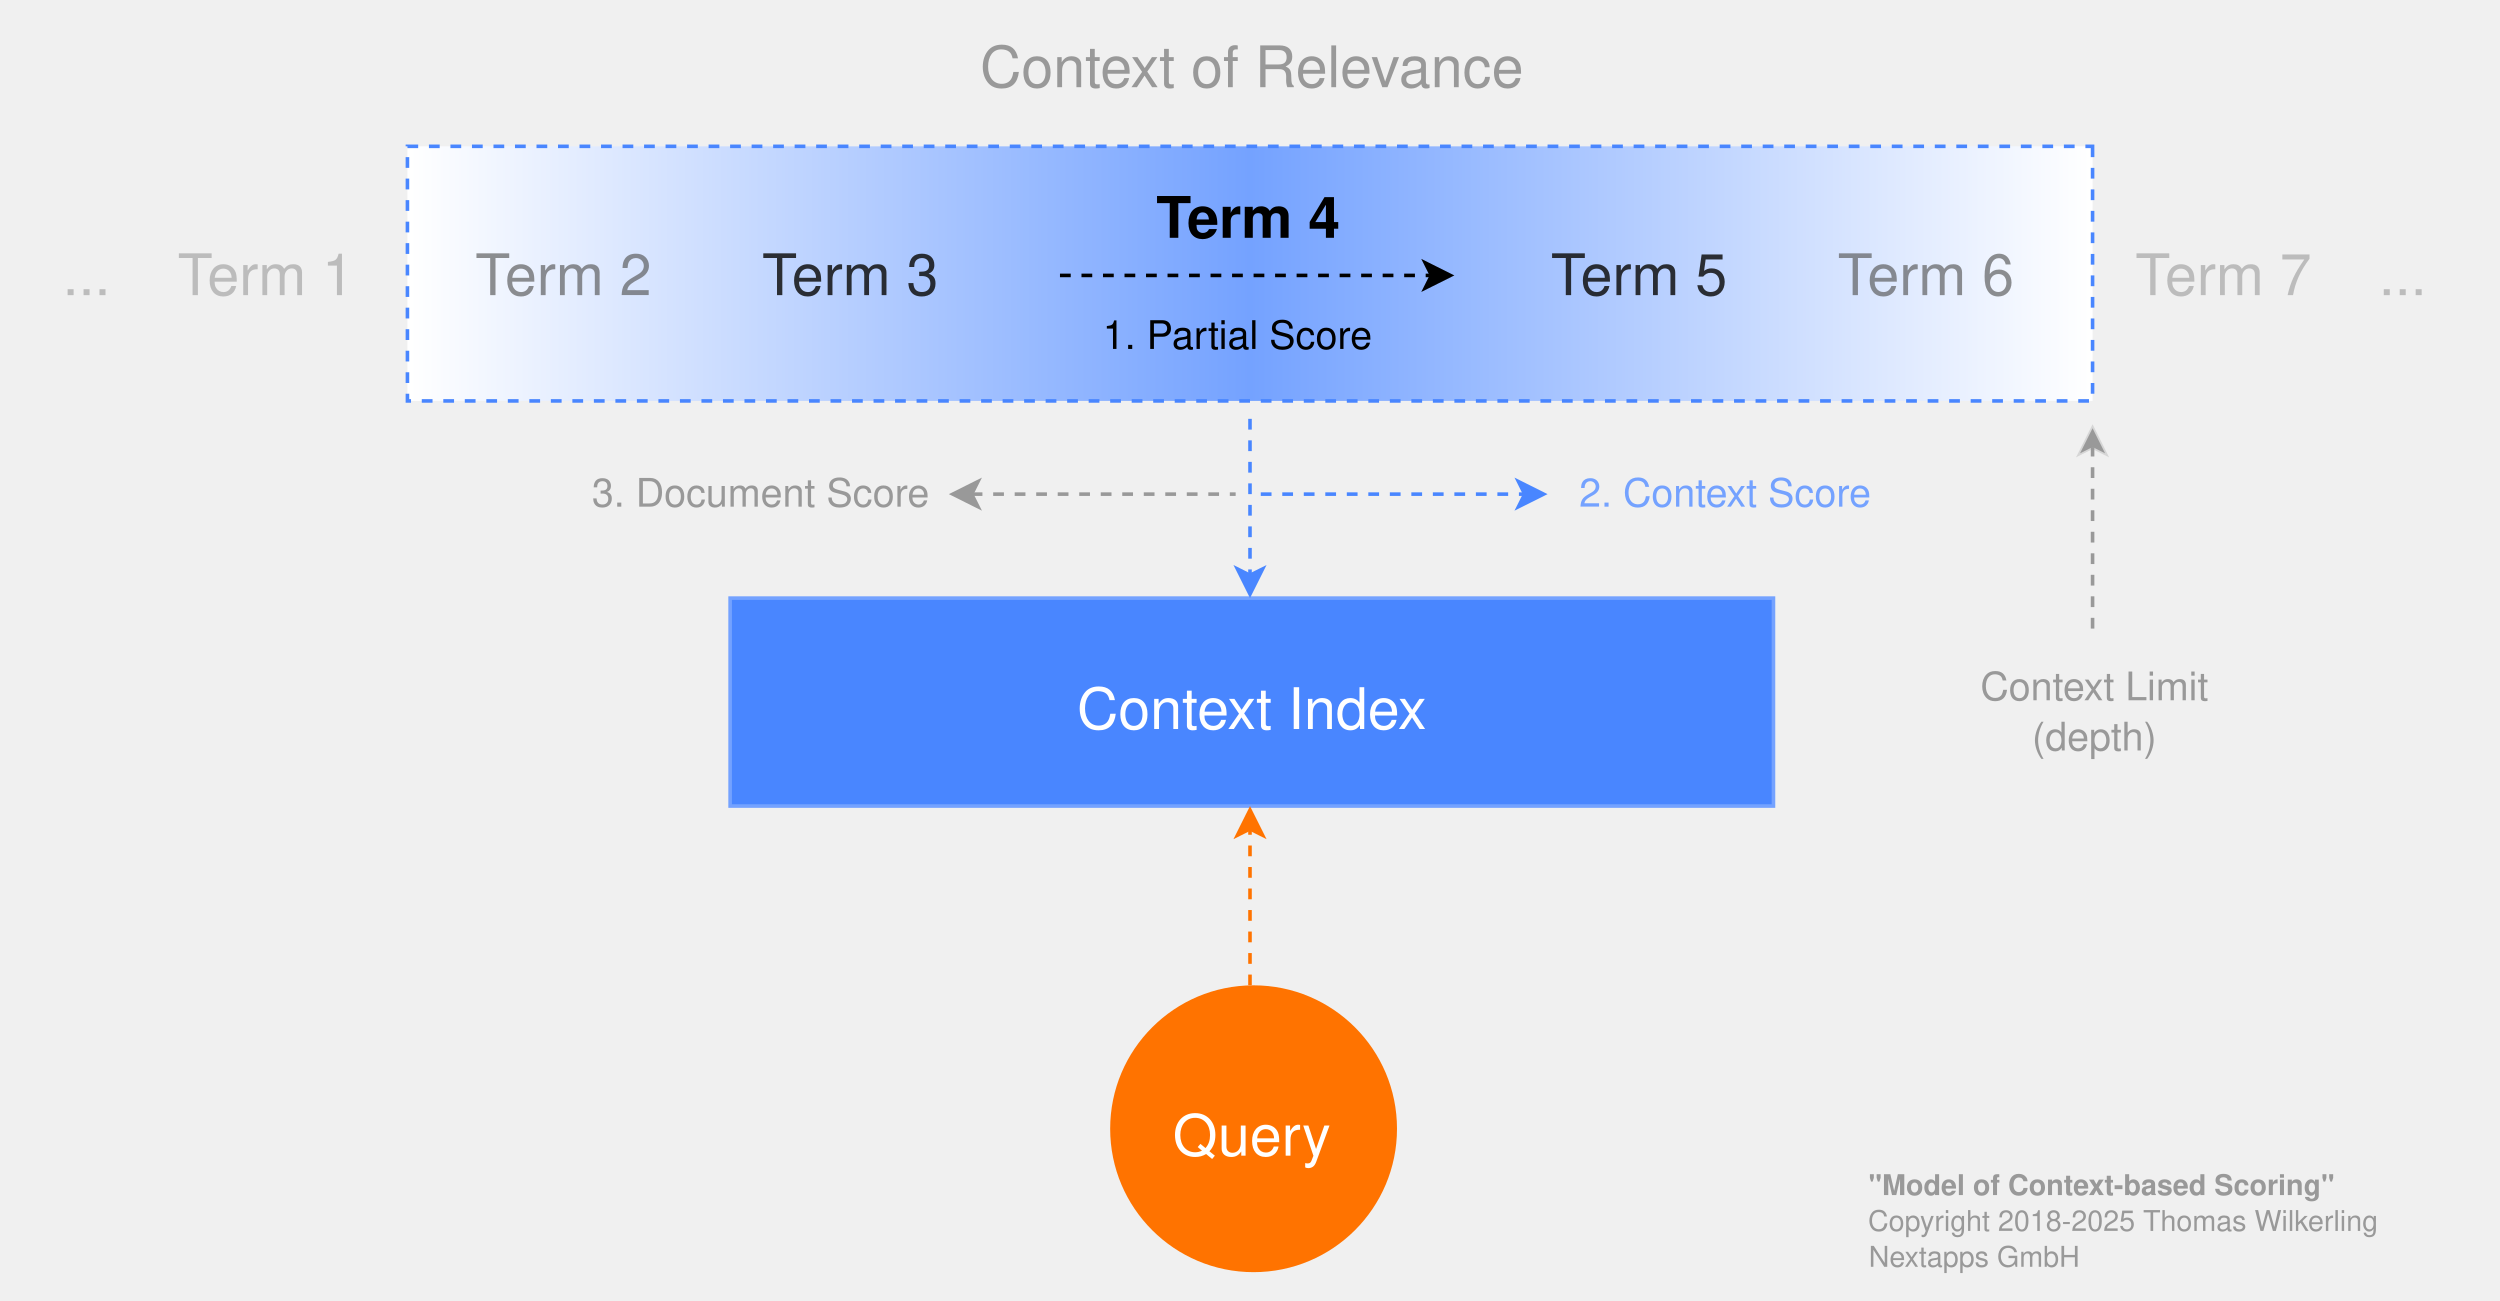
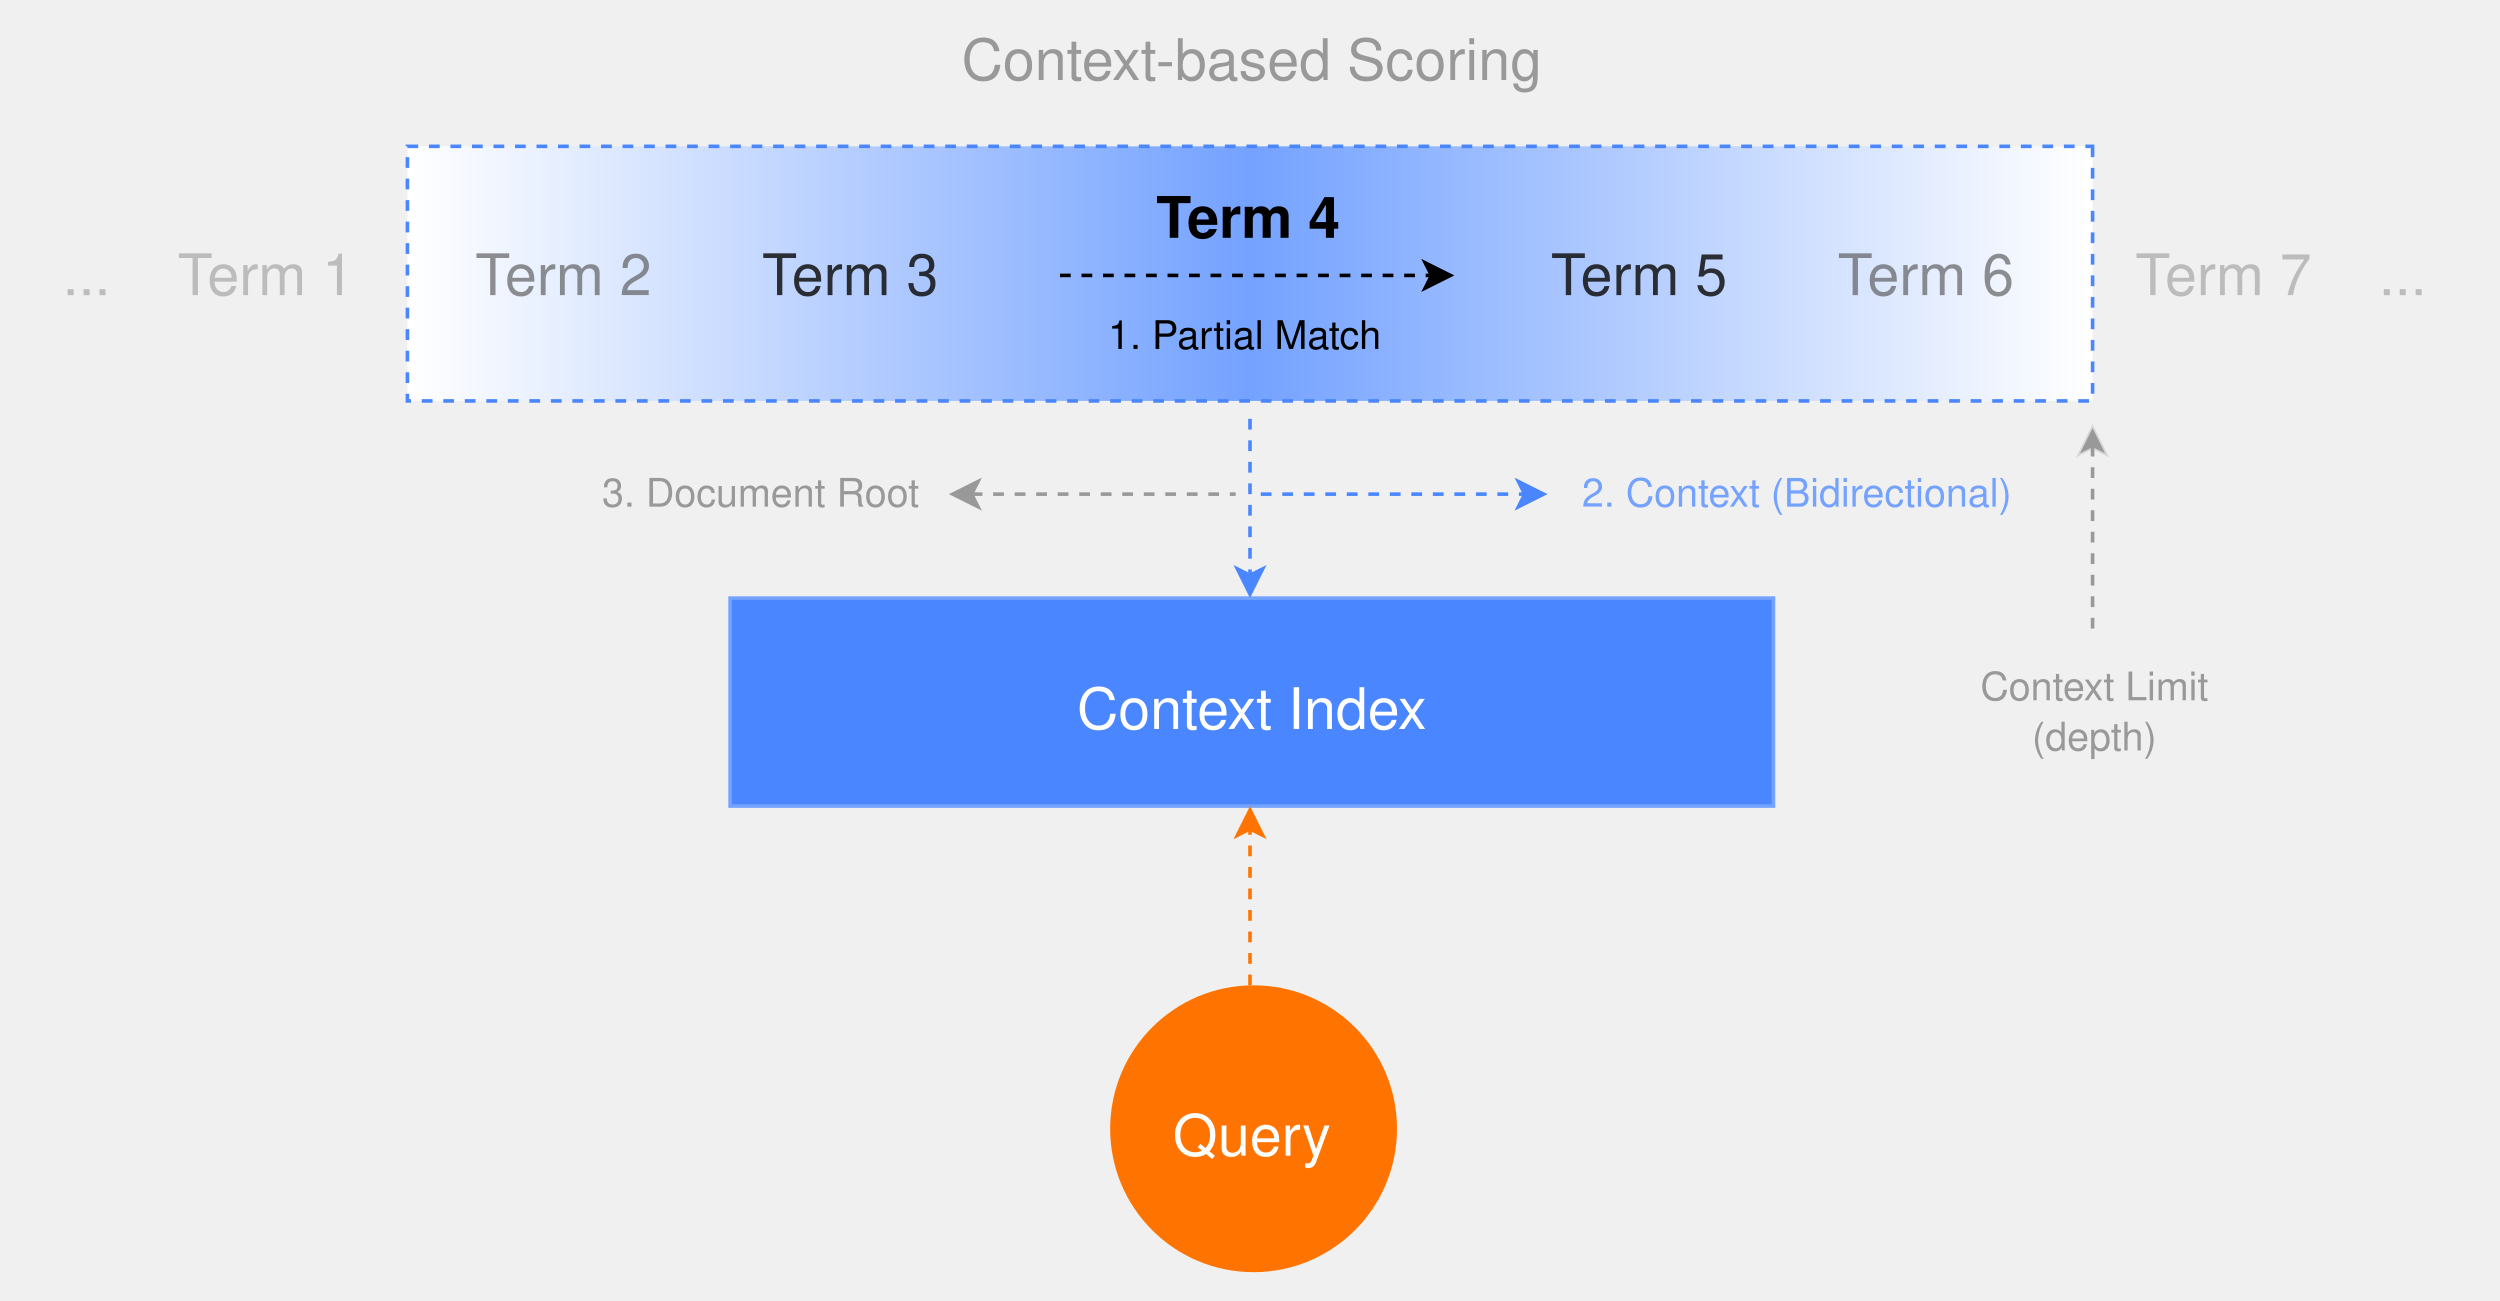
<svg xmlns="http://www.w3.org/2000/svg" width="767px" height="399px" version="1.1">
  <defs>
    <linearGradient x1="0%" y1="0%" x2="0%" y2="100%" id="mx-gradient">
      <stop offset="0%" style="stop-color:#ffffff" />
      <stop offset="50%" style="stop-color:#74a2ff" />
      <stop offset="100%" style="stop-color:#ffffff" />
    </linearGradient>
  </defs>
  <g transform="translate(-40,-20) scale(1.1)">
    <rect x="231" y="-259" width="71" height="470" fill="url(#mx-gradient)" stroke="#4986ff" stroke-dasharray="3 3" transform="rotate(90,266.5,94.5)" pointer-events="none" />
    <g transform="translate(357.5,68.5)">
      <text x="27" y="16" fill="#000" text-anchor="middle" font-size="16px" font-family="Helvetica" font-weight="bold">Term 4
            </text>
    </g>
    <rect x="240" y="185" width="291" height="58" fill="#4986ff" stroke="#74a2ff" pointer-events="none" />
    <g transform="translate(325.5,205.5)">
      <text x="60" y="16" fill="#FFFFFF" text-anchor="middle" font-size="16px" font-family="Helvetica">Context Index
            </text>
    </g>
    <path d="M 385 135 L 385 178.63" fill="none" stroke="#4986ff" stroke-miterlimit="10" stroke-dasharray="3 3" pointer-events="none" />
    <path d="M 385 183.88 L 381.5 176.88 L 385 178.63 L 388.5 176.88 Z" fill="#4986ff" stroke="#4986ff" stroke-miterlimit="10" pointer-events="none" />
    <g transform="translate(308.5,26.5)">
-       <text x="77" y="16" fill="#999" text-anchor="middle" font-size="16px" font-family="Helvetica">Context of Relevance
+       <text x="77" y="14" fill="#999" text-anchor="middle" font-size="16px" font-family="Helvetica">Context-based Scoring
            </text>
    </g>
    <path d="M 385 293 L 385 249.37" fill="none" stroke="#ff7300" stroke-miterlimit="10" stroke-dasharray="3 3" pointer-events="none" />
    <path d="M 385 244.12 L 388.5 251.12 L 385 249.37 L 381.5 251.12 Z" fill="#ff7300" stroke="#ff7300" stroke-miterlimit="10" pointer-events="none" />
    <ellipse cx="386" cy="333" rx="40" ry="40" fill="#ff7300" pointer-events="none" />
    <g transform="translate(363.5,324.5)">
      <text x="22" y="16" fill="#fff" text-anchor="middle" font-size="16px" font-family="Helvetica">Query
            </text>
    </g>
    <path d="M 388 156 L 461.63 156" fill="none" stroke="#4986ff" stroke-miterlimit="10" stroke-dasharray="3 3" pointer-events="none" />
    <path d="M 466.88 156 L 459.88 159.5 L 461.63 156 L 459.88 152.5 Z" fill="#4986ff" stroke="#4986ff" stroke-miterlimit="10" pointer-events="none" />
    <g transform="translate(476.5,149.5)">
-       <text x="41" y="10" fill="#74a2ff" text-anchor="middle" font-size="11px" font-family="Helvetica">2. Context Score
+       <text x="61" y="10" fill="#74a2ff" text-anchor="middle" font-size="11px" font-family="Helvetica">2. Context (Bidirectional)
            </text>
    </g>
    <path d="M 332 95 L 435.63 95" fill="none" stroke="#000" stroke-miterlimit="10" stroke-dasharray="3 3" pointer-events="none" />
    <path d="M 440.88 95 L 433.88 98.5 L 435.63 95 L 433.88 91.5 Z" fill="#000" stroke="#000" stroke-miterlimit="10" pointer-events="none" />
    <g transform="translate(345.5,104.5)">
-       <text x="36" y="11" fill="#000" text-anchor="middle" font-size="11px" font-family="Helvetica">1. Partial Score
+       <text x="38" y="11" fill="#000" text-anchor="middle" font-size="11px" font-family="Helvetica">1. Partial Match
            </text>
    </g>
    <path d="M 379 100 L 379 100" fill="none" stroke="#000000" stroke-miterlimit="10" stroke-dasharray="3 3" pointer-events="none" />
    <path d="M 379 100 L 379 100 L 379 100 L 379 100 Z" fill="#000000" stroke="#000000" stroke-miterlimit="10" pointer-events="none" />
    <path d="M 385 87 L 385 87" fill="none" stroke="#000000" stroke-miterlimit="10" stroke-dasharray="3 3" pointer-events="none" />
    <path d="M 385 87 L 385 87 L 385 87 L 385 87 Z" fill="#000000" stroke="#000000" stroke-miterlimit="10" pointer-events="none" />
    <path d="M 620 193.5 L 620 142.87" fill="none" stroke="#999" stroke-miterlimit="10" stroke-dasharray="3 3" pointer-events="none" />
    <path d="M 620 137.62 L 623.5 144.62 L 620 142.87 L 616.5 144.62 Z" fill="#999" stroke="#999" stroke-opacity="0.3" stroke-miterlimit="10" pointer-events="none" />
    <g transform="translate(579.5,204.5)">
      <text x="41" y="9" fill="#999999" text-anchor="middle" font-size="11px" font-family="Helvetica">Context Limit
            </text>
      <text x="41" y="23" fill="#999999" text-anchor="middle" font-size="11px" font-family="Helvetica">(depth)
            </text>
    </g>
    <path d="M 307.37 156 L 381 156" fill="none" stroke="#999999" stroke-miterlimit="10" stroke-dasharray="3 3" pointer-events="none" />
    <path d="M 302.12 156 L 309.12 152.5 L 307.37 156 L 309.12 159.5 Z" fill="#999999" stroke="#999999" stroke-miterlimit="10" pointer-events="none" />
    <g transform="translate(200.5,149.5)">
-       <text x="48" y="10" fill="#999999" text-anchor="middle" font-size="11px" font-family="Helvetica">3. Document Score
-             </text>
-     </g>
-     <g transform="translate(557.5,344.5)">
-       <text x="65" y="7" fill="#999999" text-anchor="middle" font-size="8px" font-weight="700" font-family="Helvetica">"Model of Context-based Scoring"
-             </text>
-       <text x="71" y="17" fill="#999999" text-anchor="middle" font-size="8px" font-weight="400" font-family="Helvetica">Copyright 2018-2025 Thomas Wilkerling
-             </text>
-       <text x="29.5" y="27" fill="#999999" text-anchor="middle" font-size="8px" font-weight="400" font-family="Helvetica">Nextapps GmbH
+       <text x="48" y="10" fill="#999999" text-anchor="middle" font-size="11px" font-family="Helvetica">3. Document Root
            </text>
    </g>
    <g opacity="0.65" transform="translate(167.5,84.5)">
      <text x="26" y="16" fill="#555" text-anchor="middle" font-size="16px" font-family="Helvetica">Term 2
            </text>
    </g>
    <g opacity="0.85" transform="translate(247.5,84.5)">
      <text x="26" y="16" fill="#111" text-anchor="middle" font-size="16px" font-family="Helvetica">Term 3
            </text>
    </g>
    <g opacity="0.85" transform="translate(467.5,84.5)">
      <text x="26" y="16" fill="#111" text-anchor="middle" font-size="16px" font-family="Helvetica">Term 5
            </text>
    </g>
    <g opacity="0.65" transform="translate(547.5,84.5)">
      <text x="26" y="16" fill="#555" text-anchor="middle" font-size="16px" font-family="Helvetica">Term 6
            </text>
    </g>
    <g transform="translate(84.5,84.5)">
      <text x="26" y="16" fill="#99999999" text-anchor="middle" font-size="16px" font-family="Helvetica">Term 1
            </text>
    </g>
    <g transform="translate(630.5,84.5)">
      <text x="26" y="16" fill="#99999999" text-anchor="middle" font-size="16px" font-family="Helvetica">Term 7
            </text>
    </g>
    <g transform="translate(699.5,84.5)">
      <text x="7" y="16" fill="#99999999" text-anchor="middle" font-size="16px" font-family="Helvetica">...
            </text>
    </g>
    <g transform="translate(53.5,84.5)">
      <text x="7" y="16" fill="#99999999" text-anchor="middle" font-size="16px" font-family="Helvetica">...
            </text>
    </g>
  </g>
</svg>
